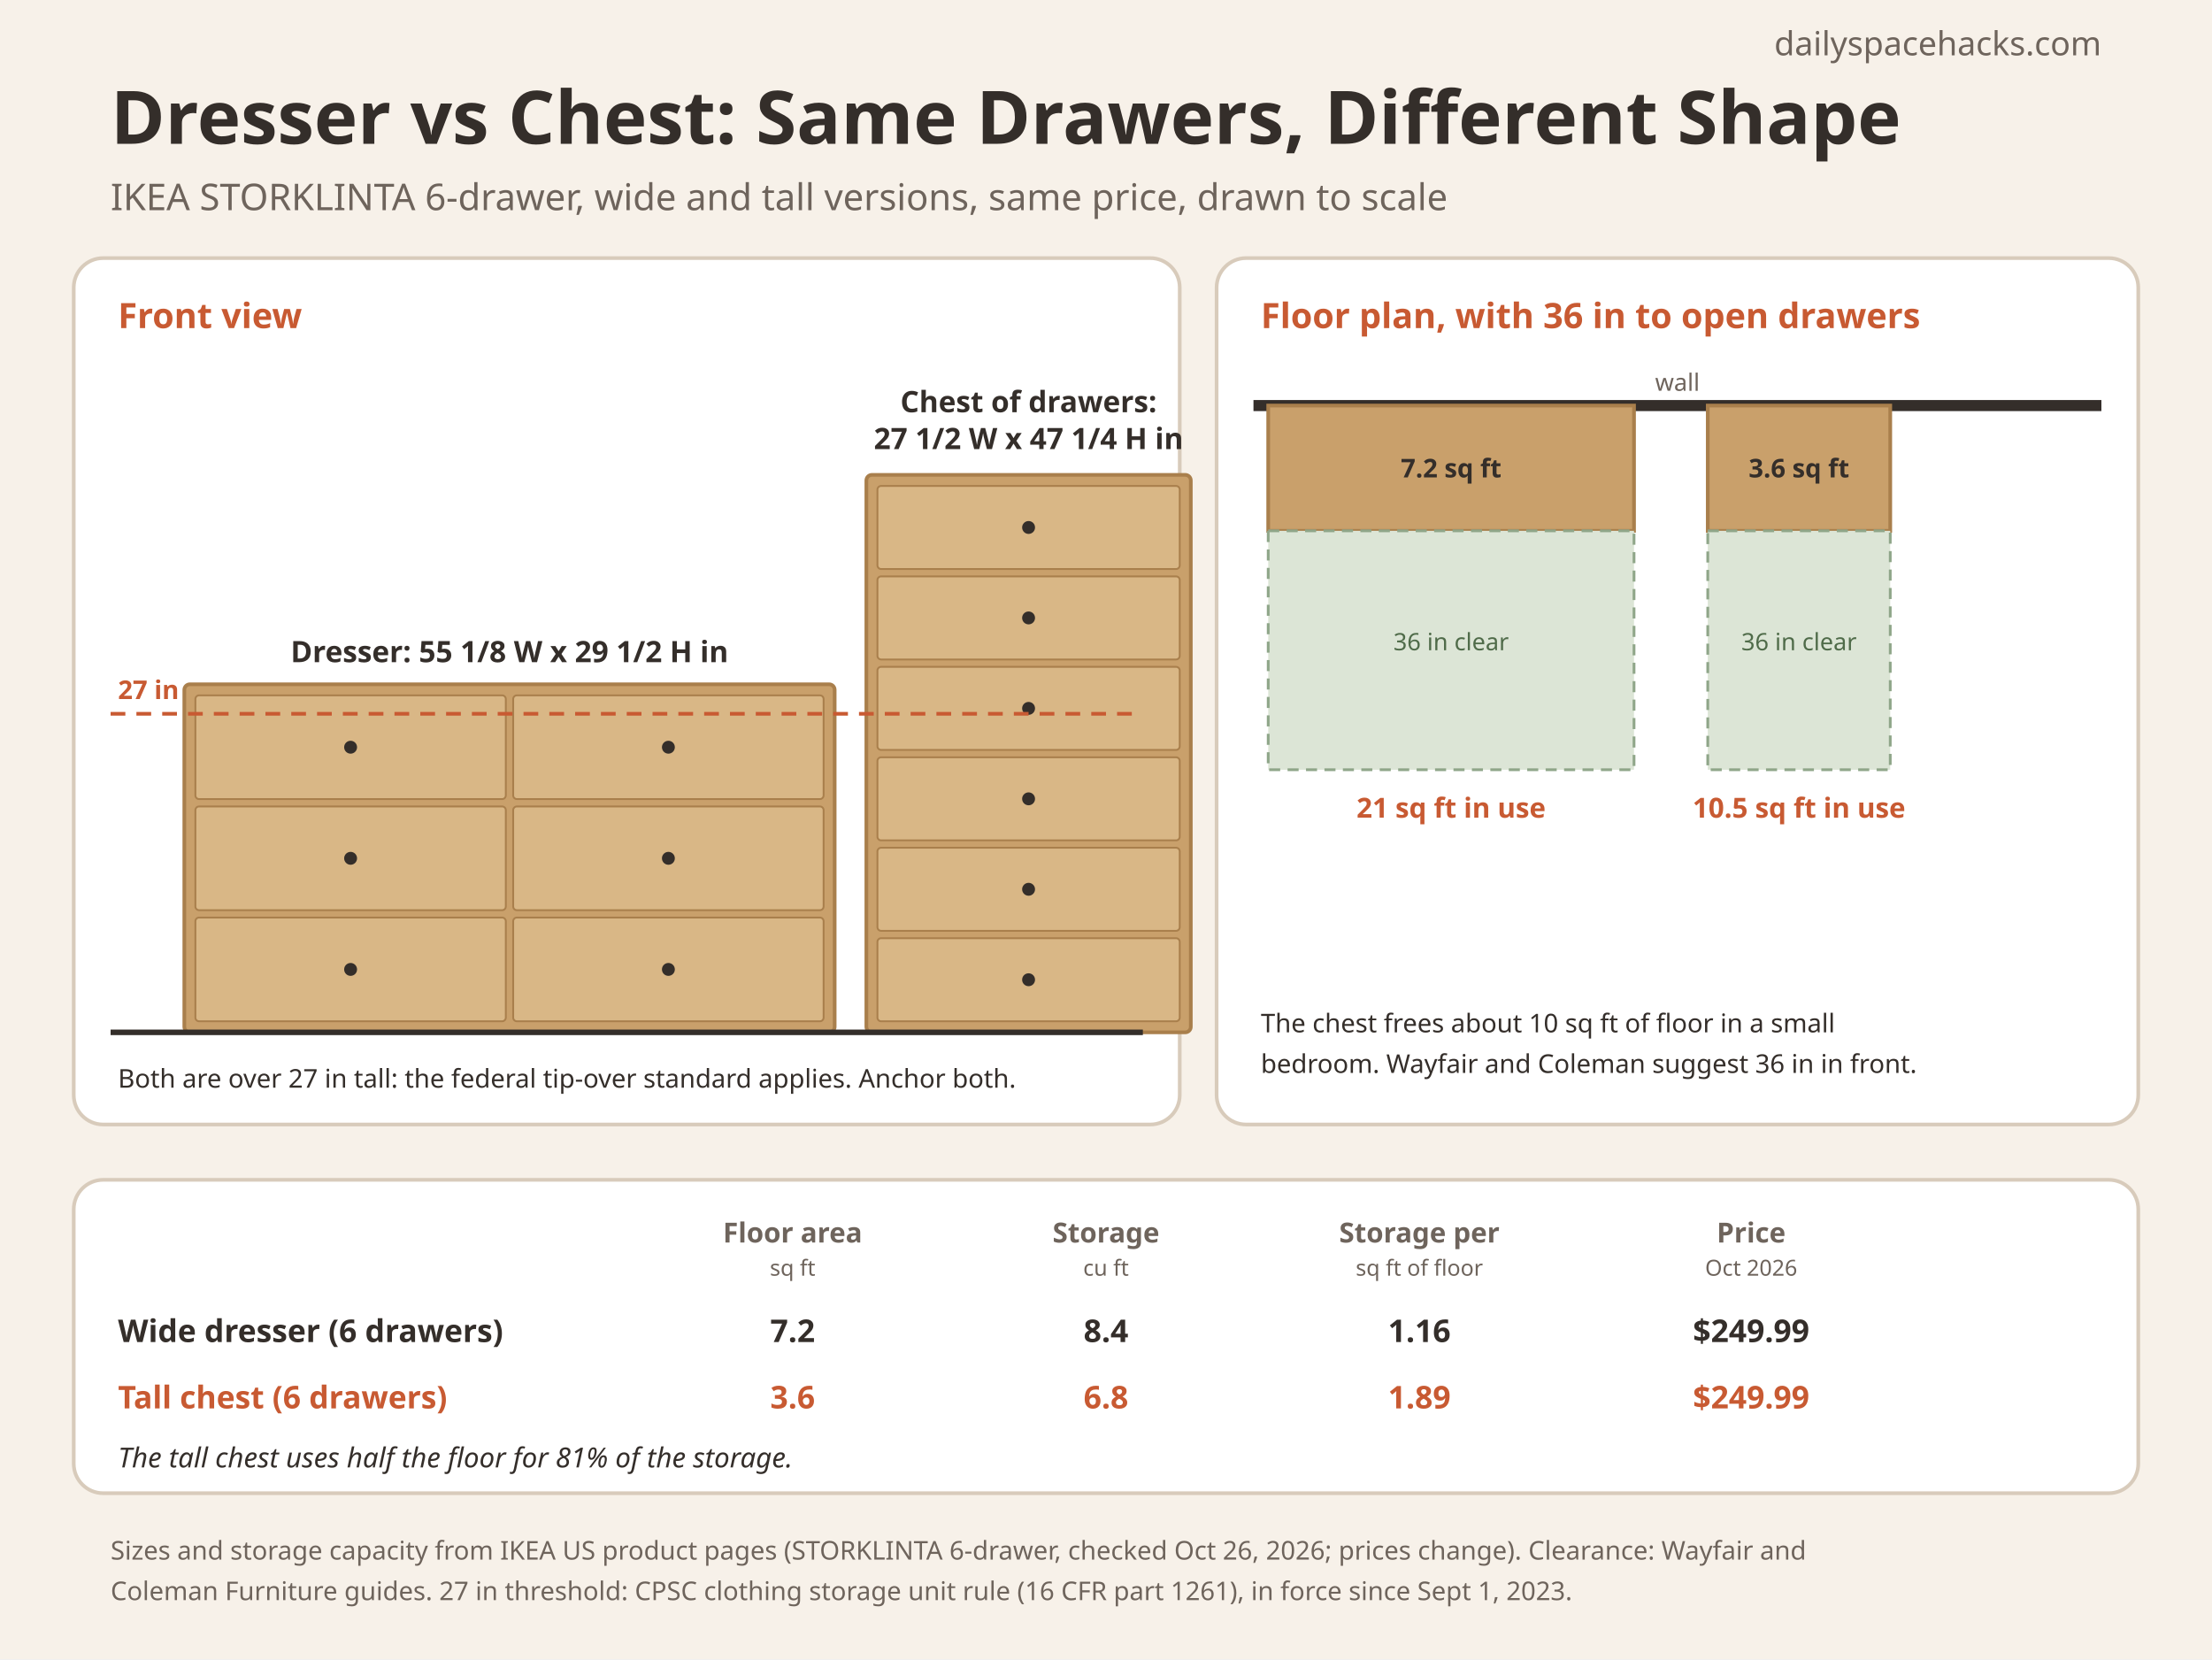
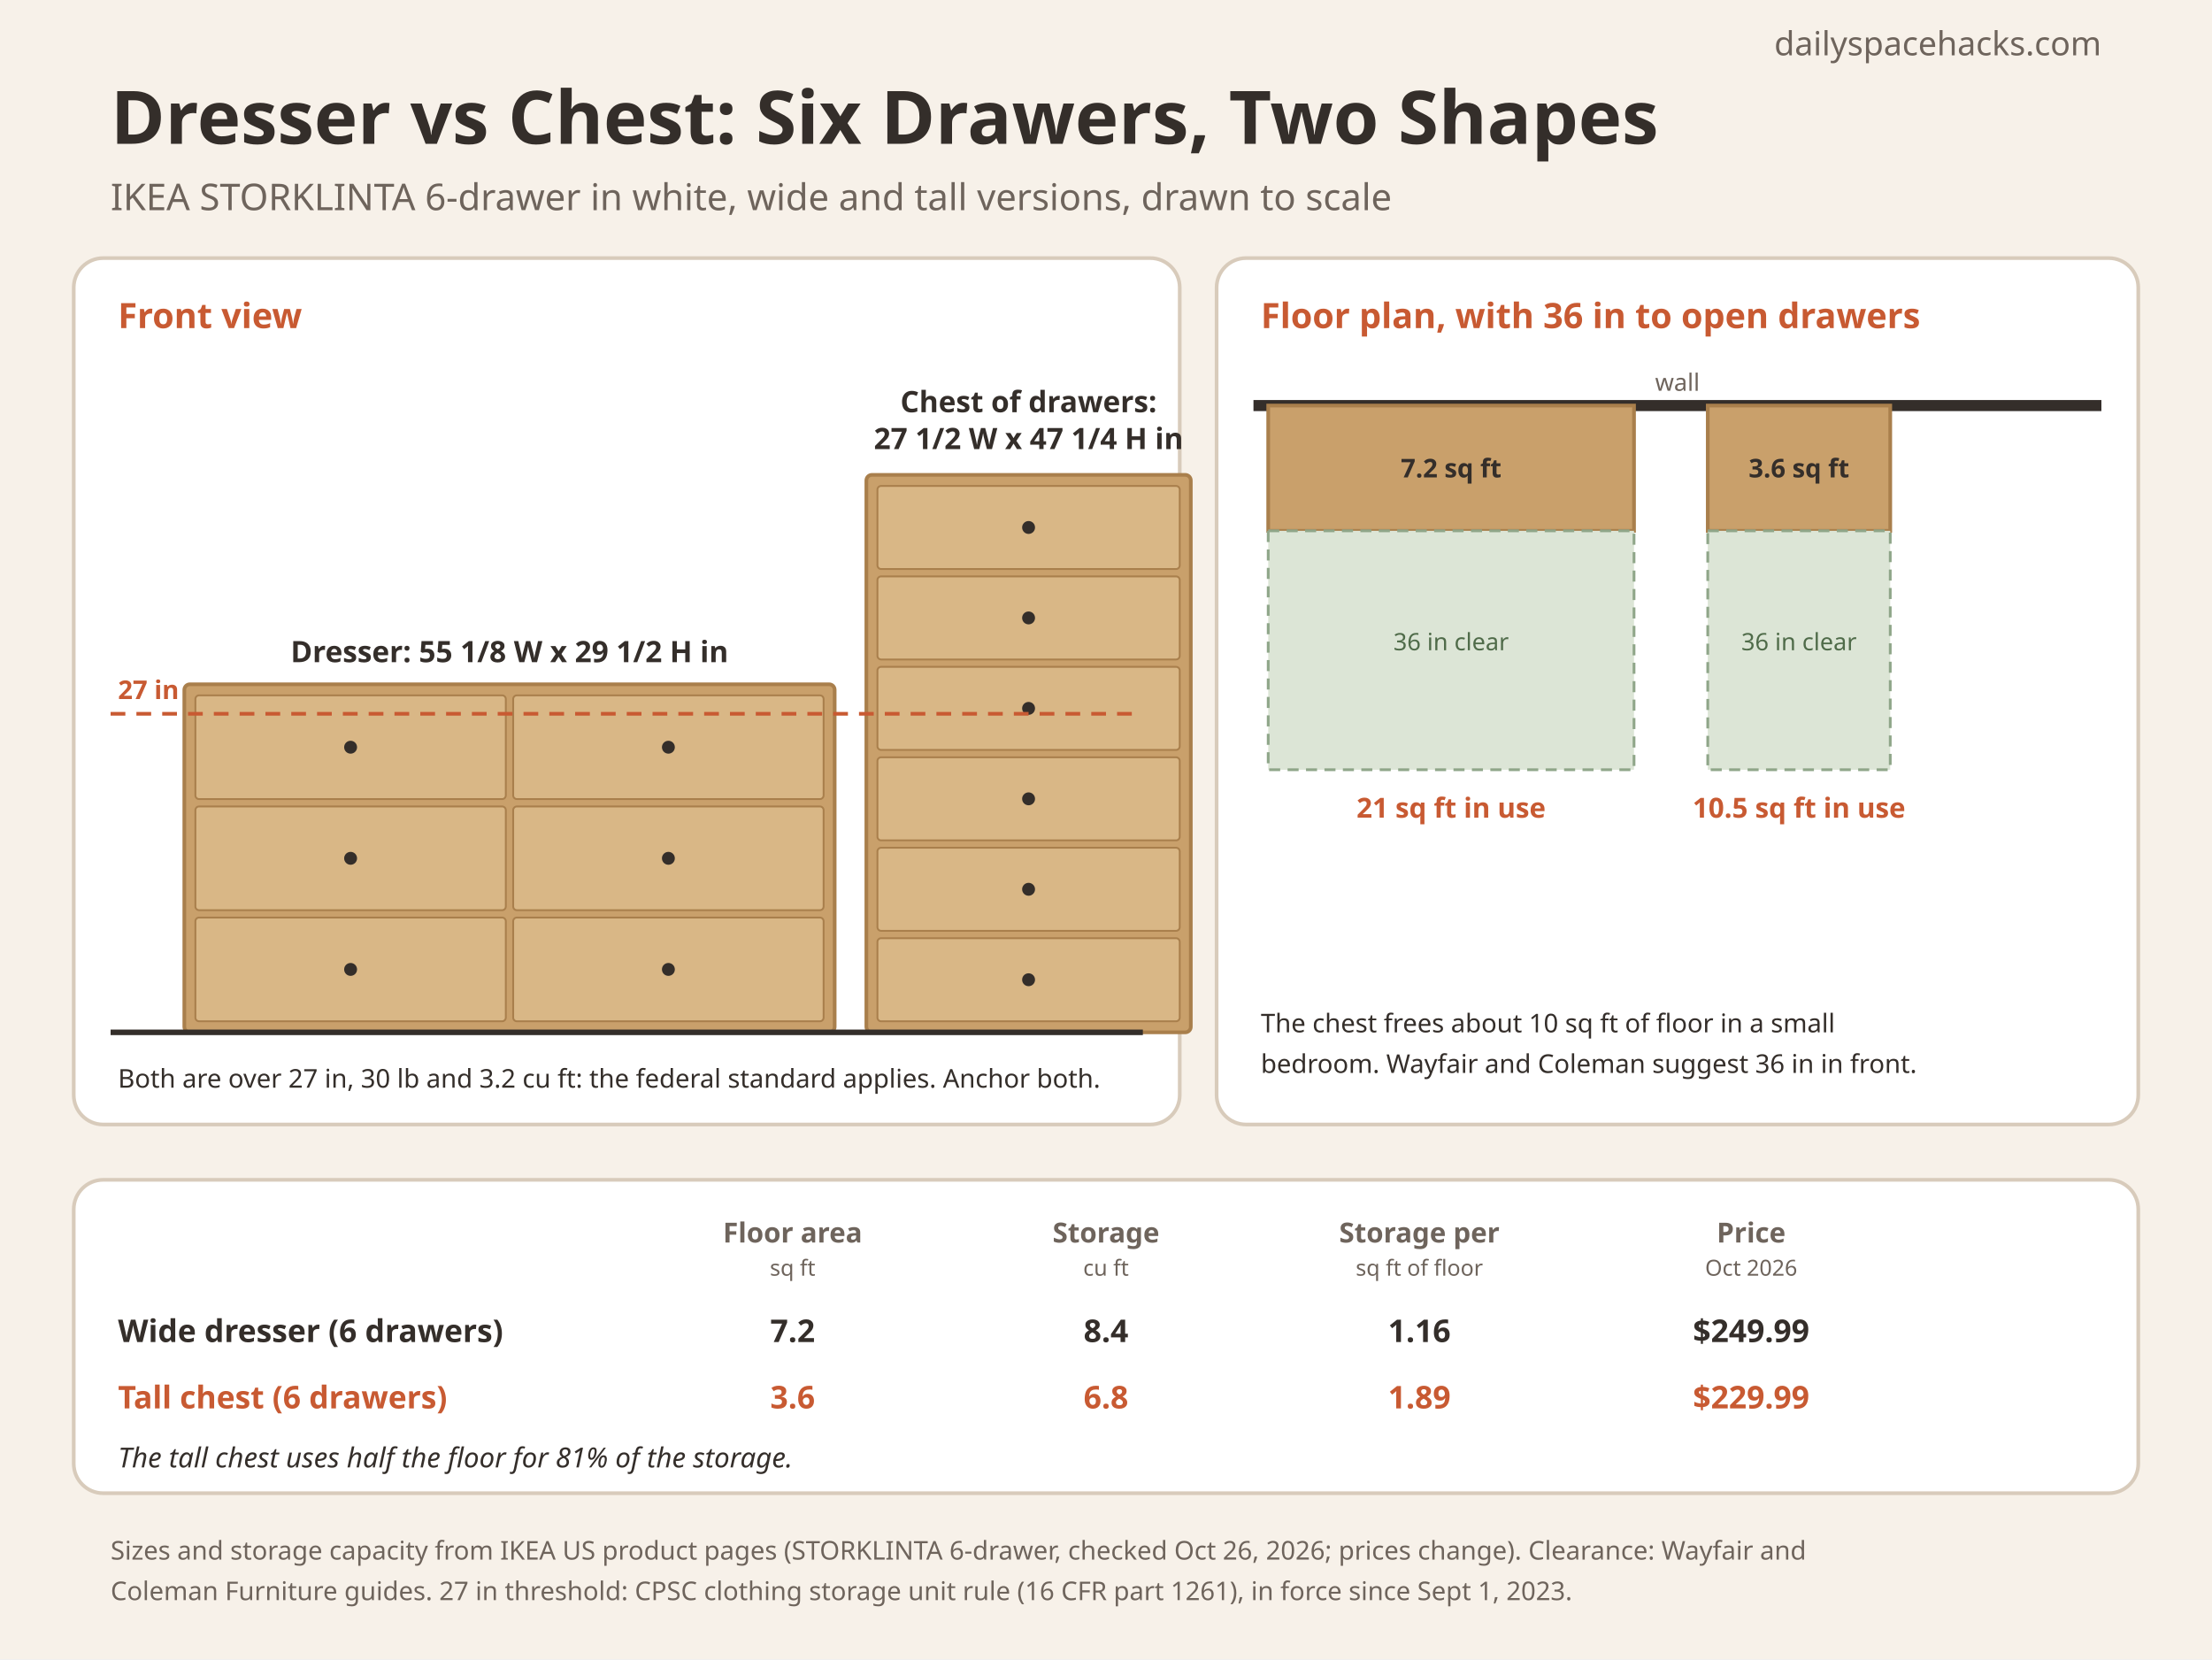
<svg xmlns="http://www.w3.org/2000/svg" viewBox="0 0 1200 900" font-family="Poppins, sans-serif" role="img" aria-labelledby="dc-t dc-d">
  <rect width="1200" height="900" fill="#F7F1E9" />
-   <text x="60" y="78" font-size="40" font-weight="700" fill="#342E2A">Dresser vs Chest: Same Drawers, Different Shape</text>
-   <text x="60" y="114" font-size="20" fill="#6E645C">IKEA STORKLINTA 6-drawer, wide and tall versions, same price, drawn to scale</text>
+   <text x="60" y="78" font-size="40" font-weight="700" fill="#342E2A">Dresser vs Chest: Six Drawers, Two Shapes</text>
+   <text x="60" y="114" font-size="20" fill="#6E645C">IKEA STORKLINTA 6-drawer in white, wide and tall versions, drawn to scale</text>
  <text x="1140" y="30" font-size="18" fill="#6E645C" text-anchor="end">dailyspacehacks.com</text>
  <rect x="40" y="140" width="600" height="470" rx="16" fill="#FFFFFF" stroke="#D8CBBB" stroke-width="2" />
  <text x="64" y="178" font-size="19" font-weight="700" fill="#C85A32">Front view</text>
  <rect x="100" y="371.2" width="352.8" height="188.8" rx="3" fill="#C9A06B" stroke="#A97F4C" stroke-width="2" />
  <rect x="106.0" y="377.2" width="168.4" height="56.267" rx="2" fill="#D9B786" stroke="#A97F4C" stroke-width="1" />
  <circle cx="190.2" cy="405.333" r="3.5" fill="#342E2A" />
  <rect x="106.0" y="437.467" width="168.4" height="56.267" rx="2" fill="#D9B786" stroke="#A97F4C" stroke-width="1" />
  <circle cx="190.2" cy="465.6" r="3.5" fill="#342E2A" />
  <rect x="106.0" y="497.733" width="168.4" height="56.267" rx="2" fill="#D9B786" stroke="#A97F4C" stroke-width="1" />
  <circle cx="190.2" cy="525.867" r="3.5" fill="#342E2A" />
  <rect x="278.4" y="377.2" width="168.4" height="56.267" rx="2" fill="#D9B786" stroke="#A97F4C" stroke-width="1" />
  <circle cx="362.6" cy="405.333" r="3.5" fill="#342E2A" />
  <rect x="278.4" y="437.467" width="168.4" height="56.267" rx="2" fill="#D9B786" stroke="#A97F4C" stroke-width="1" />
  <circle cx="362.6" cy="465.6" r="3.5" fill="#342E2A" />
  <rect x="278.4" y="497.733" width="168.4" height="56.267" rx="2" fill="#D9B786" stroke="#A97F4C" stroke-width="1" />
  <circle cx="362.6" cy="525.867" r="3.5" fill="#342E2A" />
  <rect x="470" y="257.6" width="176.0" height="302.4" rx="3" fill="#C9A06B" stroke="#A97F4C" stroke-width="2" />
  <rect x="476.0" y="263.6" width="164.0" height="45.067" rx="2" fill="#D9B786" stroke="#A97F4C" stroke-width="1" />
  <circle cx="558.0" cy="286.133" r="3.5" fill="#342E2A" />
  <rect x="476.0" y="312.667" width="164.0" height="45.067" rx="2" fill="#D9B786" stroke="#A97F4C" stroke-width="1" />
  <circle cx="558.0" cy="335.2" r="3.5" fill="#342E2A" />
  <rect x="476.0" y="361.733" width="164.0" height="45.067" rx="2" fill="#D9B786" stroke="#A97F4C" stroke-width="1" />
  <circle cx="558.0" cy="384.267" r="3.5" fill="#342E2A" />
  <rect x="476.0" y="410.8" width="164.0" height="45.067" rx="2" fill="#D9B786" stroke="#A97F4C" stroke-width="1" />
  <circle cx="558.0" cy="433.333" r="3.5" fill="#342E2A" />
  <rect x="476.0" y="459.867" width="164.0" height="45.067" rx="2" fill="#D9B786" stroke="#A97F4C" stroke-width="1" />
  <circle cx="558.0" cy="482.4" r="3.5" fill="#342E2A" />
  <rect x="476.0" y="508.933" width="164.0" height="45.067" rx="2" fill="#D9B786" stroke="#A97F4C" stroke-width="1" />
  <circle cx="558.0" cy="531.467" r="3.5" fill="#342E2A" />
  <line x1="60" y1="560" x2="620" y2="560" stroke="#342E2A" stroke-width="3" />
  <text x="276.4" y="359.2" font-size="16" font-weight="700" fill="#342E2A" text-anchor="middle">Dresser: 55 1/8 W x 29 1/2 H in</text>
  <text x="558.0" y="223.6" font-size="16" font-weight="700" fill="#342E2A" text-anchor="middle">Chest of drawers:</text>
  <text x="558.0" y="243.6" font-size="16" font-weight="700" fill="#342E2A" text-anchor="middle">27 1/2 W x 47 1/4 H in</text>
  <line x1="60" y1="387.2" x2="620" y2="387.2" stroke="#C85A32" stroke-width="2" stroke-dasharray="8 6" />
  <text x="64" y="379.2" font-size="14" font-weight="700" fill="#C85A32">27 in</text>
-   <text x="64" y="590" font-size="14" fill="#342E2A">Both are over 27 in tall: the federal tip-over standard applies. Anchor both.</text>
+   <text x="64" y="590" font-size="14" fill="#342E2A">Both are over 27 in, 30 lb and 3.2 cu ft: the federal standard applies. Anchor both.</text>
  <rect x="660" y="140" width="500" height="470" rx="16" fill="#FFFFFF" stroke="#D8CBBB" stroke-width="2" />
  <text x="684" y="178" font-size="19" font-weight="700" fill="#C85A32">Floor plan, with 36 in to open drawers</text>
  <line x1="680" y1="220" x2="1140" y2="220" stroke="#342E2A" stroke-width="6" />
  <text x="910" y="212" font-size="13" fill="#6E645C" text-anchor="middle">wall</text>
  <rect x="688" y="220" width="198.45" height="67.95" fill="#C9A06B" stroke="#A97F4C" stroke-width="2" />
  <rect x="688" y="287.95" width="198.45" height="129.6" fill="#DCE5D6" stroke="#8FA689" stroke-width="1.5" stroke-dasharray="6 4" />
  <text x="787.225" y="258.975" font-size="14" font-weight="700" fill="#342E2A" text-anchor="middle">7.2 sq ft</text>
  <text x="787.225" y="352.75" font-size="13" fill="#4F6B49" text-anchor="middle">36 in clear</text>
  <text x="787.225" y="443.55" font-size="15" font-weight="700" fill="#C85A32" text-anchor="middle">21 sq ft in use</text>
  <rect x="926.45" y="220" width="99.0" height="67.95" fill="#C9A06B" stroke="#A97F4C" stroke-width="2" />
  <rect x="926.45" y="287.95" width="99.0" height="129.6" fill="#DCE5D6" stroke="#8FA689" stroke-width="1.5" stroke-dasharray="6 4" />
  <text x="975.95" y="258.975" font-size="14" font-weight="700" fill="#342E2A" text-anchor="middle">3.6 sq ft</text>
  <text x="975.95" y="352.75" font-size="13" fill="#4F6B49" text-anchor="middle">36 in clear</text>
  <text x="975.95" y="443.55" font-size="15" font-weight="700" fill="#C85A32" text-anchor="middle">10.5 sq ft in use</text>
  <text x="684" y="560" font-size="14" fill="#342E2A">The chest frees about 10 sq ft of floor in a small</text>
  <text x="684" y="582" font-size="14" fill="#342E2A">bedroom. Wayfair and Coleman suggest 36 in in front.</text>
  <rect x="40" y="640" width="1120" height="170" rx="16" fill="#FFFFFF" stroke="#D8CBBB" stroke-width="2" />
  <text x="430" y="674" font-size="15" font-weight="700" fill="#6E645C" text-anchor="middle">Floor area</text>
  <text x="430" y="692" font-size="12" fill="#6E645C" text-anchor="middle">sq ft</text>
  <text x="600" y="674" font-size="15" font-weight="700" fill="#6E645C" text-anchor="middle">Storage</text>
  <text x="600" y="692" font-size="12" fill="#6E645C" text-anchor="middle">cu ft</text>
  <text x="770" y="674" font-size="15" font-weight="700" fill="#6E645C" text-anchor="middle">Storage per</text>
  <text x="770" y="692" font-size="12" fill="#6E645C" text-anchor="middle">sq ft of floor</text>
  <text x="950" y="674" font-size="15" font-weight="700" fill="#6E645C" text-anchor="middle">Price</text>
  <text x="950" y="692" font-size="12" fill="#6E645C" text-anchor="middle">Oct 2026</text>
  <text x="64" y="728" font-size="17" font-weight="700" fill="#342E2A">Wide dresser (6 drawers)</text>
  <text x="430" y="728" font-size="17" font-weight="700" fill="#342E2A" text-anchor="middle">7.2</text>
  <text x="600" y="728" font-size="17" font-weight="700" fill="#342E2A" text-anchor="middle">8.4</text>
  <text x="770" y="728" font-size="17" font-weight="700" fill="#342E2A" text-anchor="middle">1.16</text>
  <text x="950" y="728" font-size="17" font-weight="700" fill="#342E2A" text-anchor="middle">$249.99</text>
  <text x="64" y="764" font-size="17" font-weight="700" fill="#C85A32">Tall chest (6 drawers)</text>
  <text x="430" y="764" font-size="17" font-weight="700" fill="#C85A32" text-anchor="middle">3.6</text>
  <text x="600" y="764" font-size="17" font-weight="700" fill="#C85A32" text-anchor="middle">6.8</text>
  <text x="770" y="764" font-size="17" font-weight="700" fill="#C85A32" text-anchor="middle">1.89</text>
-   <text x="950" y="764" font-size="17" font-weight="700" fill="#C85A32" text-anchor="middle">$249.99</text>
+   <text x="950" y="764" font-size="17" font-weight="700" fill="#C85A32" text-anchor="middle">$229.99</text>
  <text x="64" y="796" font-size="15" font-style="italic" fill="#342E2A">The tall chest uses half the floor for 81% of the storage.</text>
  <text x="60" y="846" font-size="14" fill="#6E645C">Sizes and storage capacity from IKEA US product pages (STORKLINTA 6-drawer, checked Oct 26, 2026; prices change). Clearance: Wayfair and</text>
  <text x="60" y="868" font-size="14" fill="#6E645C">Coleman Furniture guides. 27 in threshold: CPSC clothing storage unit rule (16 CFR part 1261), in force since Sept 1, 2023.</text>
</svg>
